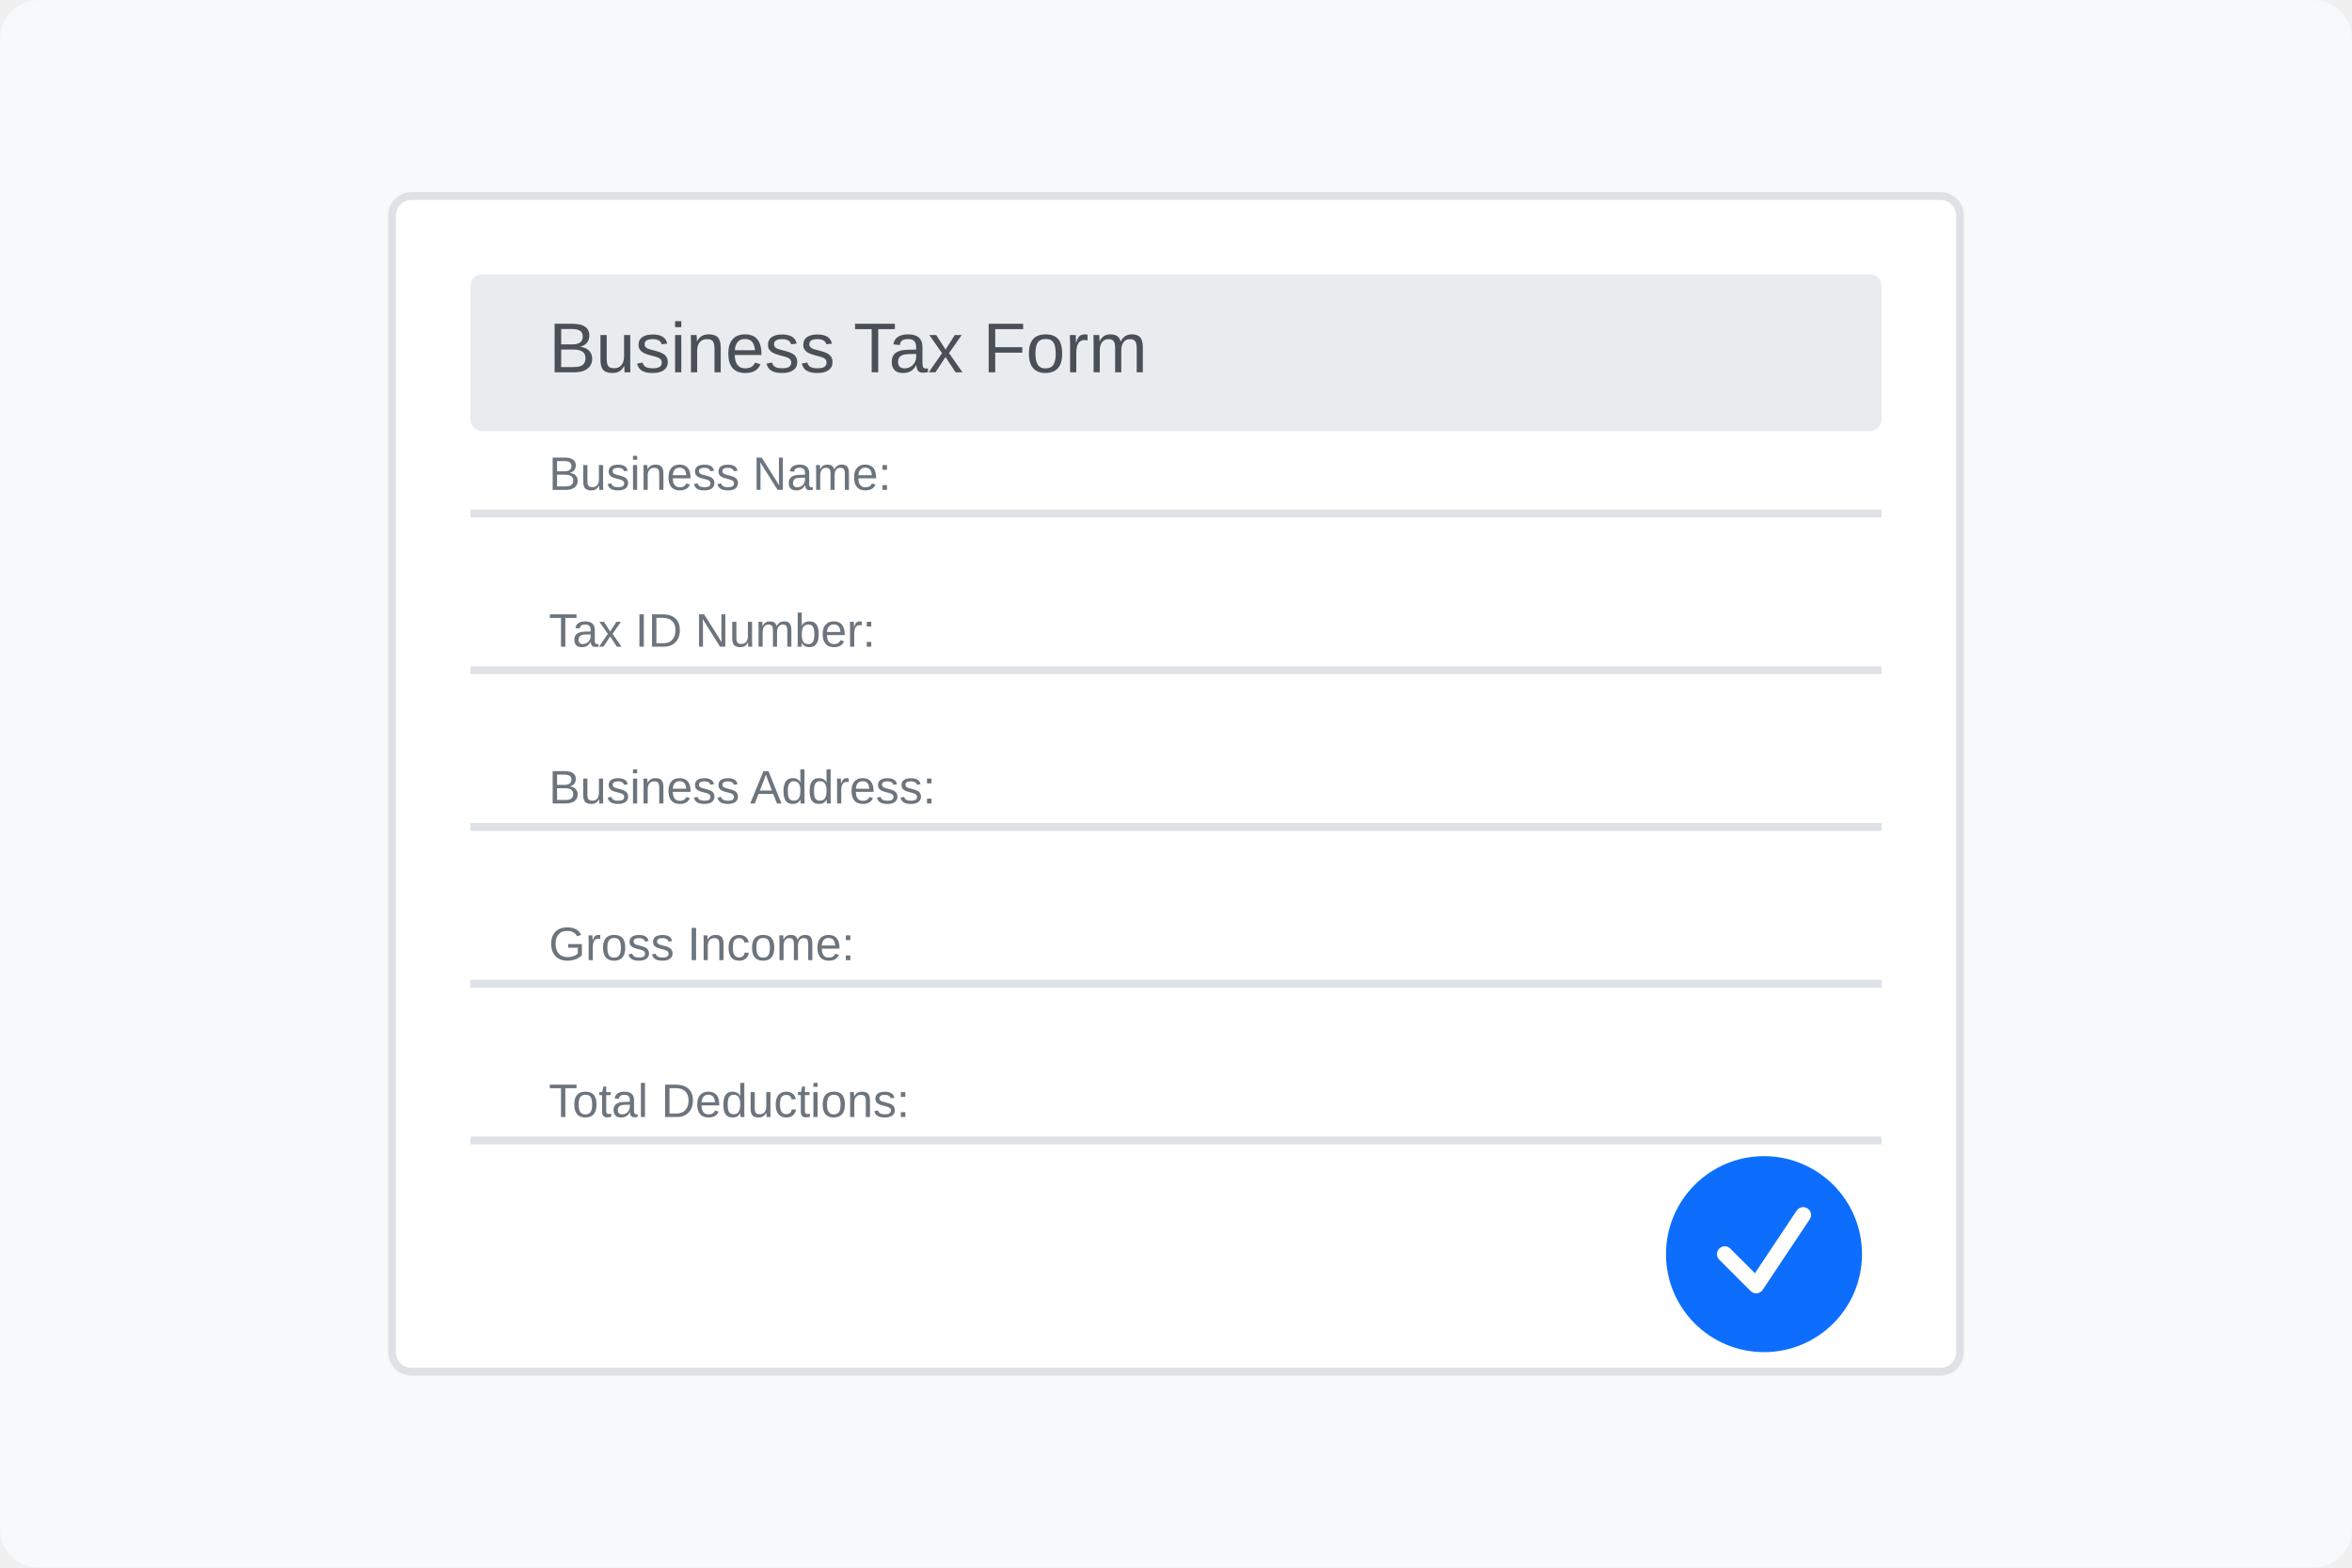
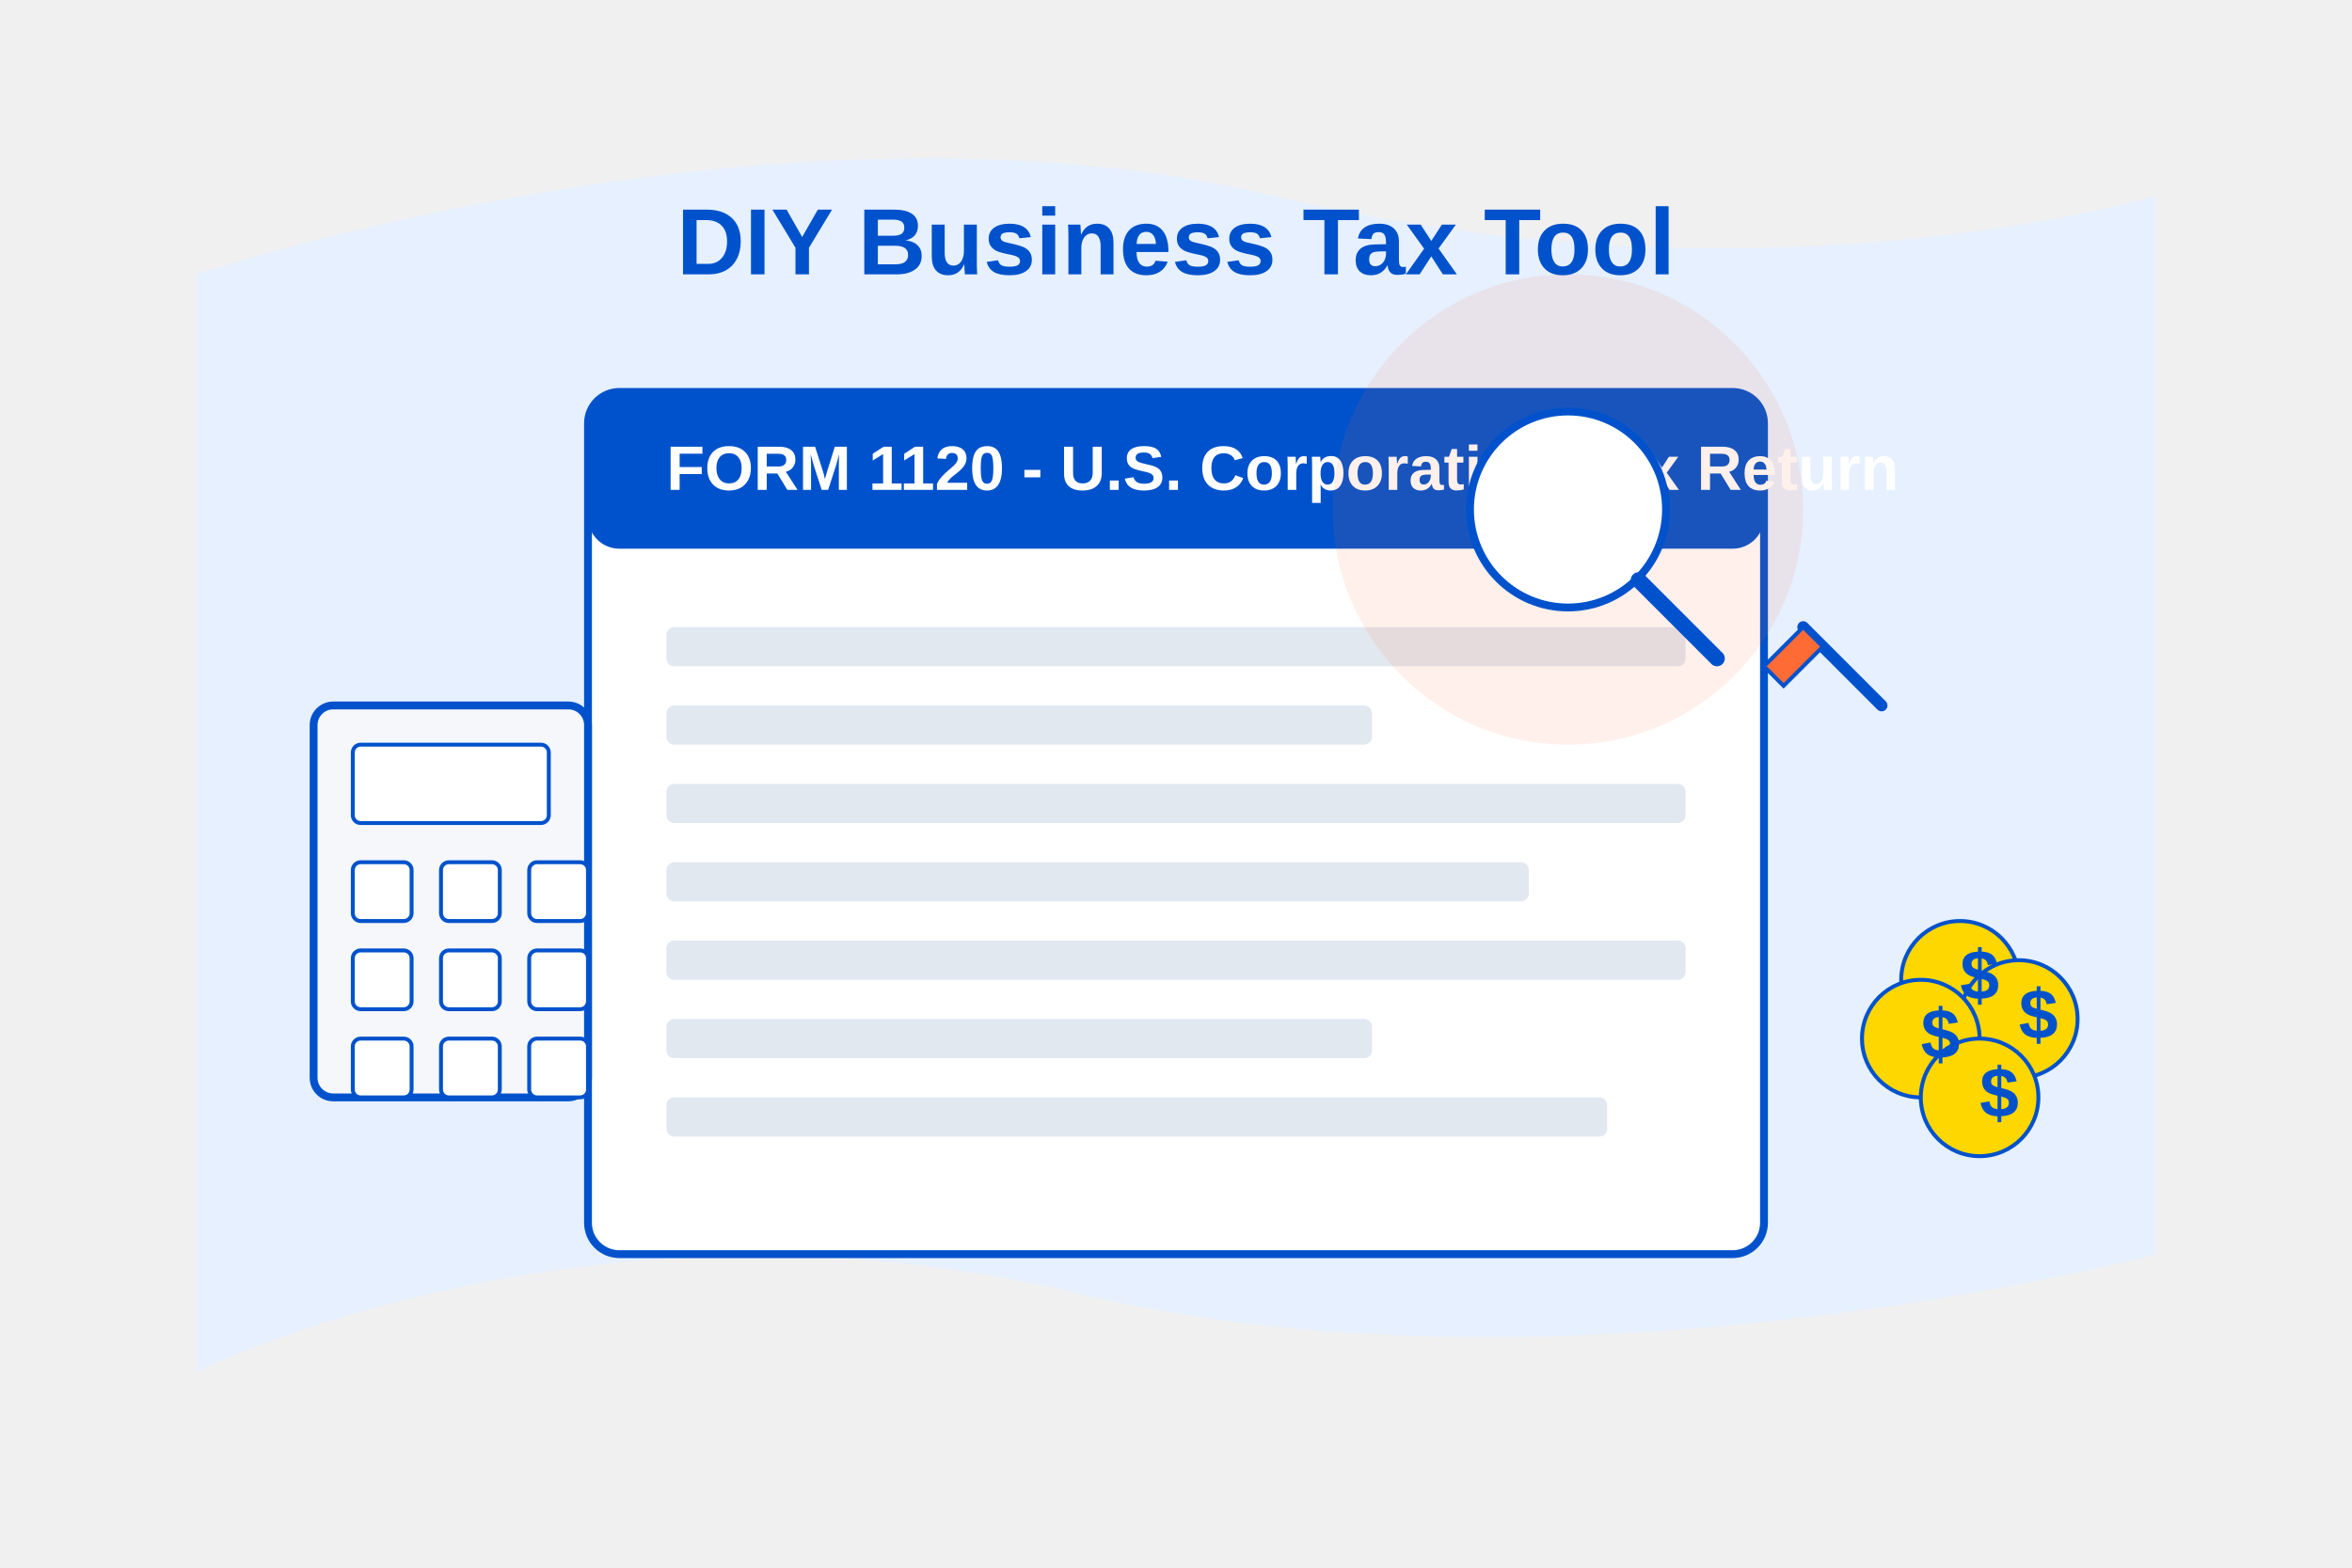
- <svg xmlns="http://www.w3.org/2000/svg" width="600" height="400" viewBox="0 0 600 400">
-   <rect width="600" height="400" fill="#f8f9fa" rx="10" ry="10" />
-   <rect x="100" y="50" width="400" height="300" fill="white" stroke="#dee2e6" stroke-width="2" rx="5" ry="5" />
-   <rect x="120" y="70" width="360" height="40" fill="#e9ecef" rx="3" ry="3" />
-   <text x="140" y="95" font-family="Arial" font-size="18" fill="#495057">Business Tax Form</text>
-   <rect x="120" y="130" width="360" height="2" fill="#dee2e6" />
-   <rect x="120" y="170" width="360" height="2" fill="#dee2e6" />
-   <rect x="120" y="210" width="360" height="2" fill="#dee2e6" />
-   <rect x="120" y="250" width="360" height="2" fill="#dee2e6" />
-   <rect x="120" y="290" width="360" height="2" fill="#dee2e6" />
-   <text x="140" y="125" font-family="Arial" font-size="12" fill="#6c757d">Business Name:</text>
-   <text x="140" y="165" font-family="Arial" font-size="12" fill="#6c757d">Tax ID Number:</text>
-   <text x="140" y="205" font-family="Arial" font-size="12" fill="#6c757d">Business Address:</text>
-   <text x="140" y="245" font-family="Arial" font-size="12" fill="#6c757d">Gross Income:</text>
-   <text x="140" y="285" font-family="Arial" font-size="12" fill="#6c757d">Total Deductions:</text>
-   <circle cx="450" cy="320" r="25" fill="#0d6efd" />
-   <path d="M440,320 L448,328 L460,310" stroke="white" stroke-width="4" fill="none" stroke-linecap="round" stroke-linejoin="round" />
+ <svg xmlns="http://www.w3.org/2000/svg" width="600" height="400" viewBox="0 0 600 400" fill="none">
+   <path d="M50 350C50 350 150 300 275 330C400 360 550 320 550 320V50C550 50 450 80 325 50C200 20 50 70 50 70V350Z" fill="#E6F0FF" />
+   <rect x="150" y="100" width="300" height="220" rx="8" fill="white" stroke="#0052CC" stroke-width="2" />
+   <rect x="150" y="100" width="300" height="40" rx="8" fill="#0052CC" />
+   <text x="170" y="125" font-family="Arial, sans-serif" font-size="16" font-weight="bold" fill="white">FORM 1120 - U.S. Corporation Tax Return</text>
+   <rect x="170" y="160" width="260" height="10" rx="2" fill="#E2E8F0" />
+   <rect x="170" y="180" width="180" height="10" rx="2" fill="#E2E8F0" />
+   <rect x="170" y="200" width="260" height="10" rx="2" fill="#E2E8F0" />
+   <rect x="170" y="220" width="220" height="10" rx="2" fill="#E2E8F0" />
+   <rect x="170" y="240" width="260" height="10" rx="2" fill="#E2E8F0" />
+   <rect x="170" y="260" width="180" height="10" rx="2" fill="#E2E8F0" />
+   <rect x="170" y="280" width="240" height="10" rx="2" fill="#E2E8F0" />
+   <circle cx="400" cy="130" r="60" fill="#FF6B35" fill-opacity="0.1" />
+   <circle cx="400" cy="130" r="25" fill="white" stroke="#0052CC" stroke-width="2" />
+   <line x1="418" y1="148" x2="438" y2="168" stroke="#0052CC" stroke-width="4" stroke-linecap="round" />
+   <rect x="80" y="180" width="70" height="100" rx="5" fill="#F5F7FA" stroke="#0052CC" stroke-width="2" />
+   <rect x="90" y="190" width="50" height="20" rx="2" fill="white" stroke="#0052CC" stroke-width="1" />
+   <rect x="90" y="220" width="15" height="15" rx="2" fill="white" stroke="#0052CC" stroke-width="1" />
+   <rect x="112.5" y="220" width="15" height="15" rx="2" fill="white" stroke="#0052CC" stroke-width="1" />
+   <rect x="135" y="220" width="15" height="15" rx="2" fill="white" stroke="#0052CC" stroke-width="1" />
+   <rect x="90" y="242.5" width="15" height="15" rx="2" fill="white" stroke="#0052CC" stroke-width="1" />
+   <rect x="112.5" y="242.5" width="15" height="15" rx="2" fill="white" stroke="#0052CC" stroke-width="1" />
+   <rect x="135" y="242.5" width="15" height="15" rx="2" fill="white" stroke="#0052CC" stroke-width="1" />
+   <rect x="90" y="265" width="15" height="15" rx="2" fill="white" stroke="#0052CC" stroke-width="1" />
+   <rect x="112.5" y="265" width="15" height="15" rx="2" fill="white" stroke="#0052CC" stroke-width="1" />
+   <rect x="135" y="265" width="15" height="15" rx="2" fill="white" stroke="#0052CC" stroke-width="1" />
+   <circle cx="500" cy="250" r="15" fill="#FFD700" stroke="#0052CC" stroke-width="1" />
+   <circle cx="515" cy="260" r="15" fill="#FFD700" stroke="#0052CC" stroke-width="1" />
+   <circle cx="490" cy="265" r="15" fill="#FFD700" stroke="#0052CC" stroke-width="1" />
+   <circle cx="505" cy="280" r="15" fill="#FFD700" stroke="#0052CC" stroke-width="1" />
+   <text x="500" y="255" font-family="Arial, sans-serif" font-size="18" font-weight="bold" fill="#0052CC">$</text>
+   <text x="515" y="265" font-family="Arial, sans-serif" font-size="18" font-weight="bold" fill="#0052CC">$</text>
+   <text x="490" y="270" font-family="Arial, sans-serif" font-size="18" font-weight="bold" fill="#0052CC">$</text>
+   <text x="505" y="285" font-family="Arial, sans-serif" font-size="18" font-weight="bold" fill="#0052CC">$</text>
+   <line x1="460" y1="160" x2="480" y2="180" stroke="#0052CC" stroke-width="3" stroke-linecap="round" />
+   <path d="M460 160L450 170L455 175L465 165L460 160Z" fill="#FF6B35" stroke="#0052CC" stroke-width="1" />
+   <text x="300" y="70" font-family="Arial, sans-serif" font-size="24" font-weight="bold" fill="#0052CC" text-anchor="middle">DIY Business Tax Tool</text>
</svg>
